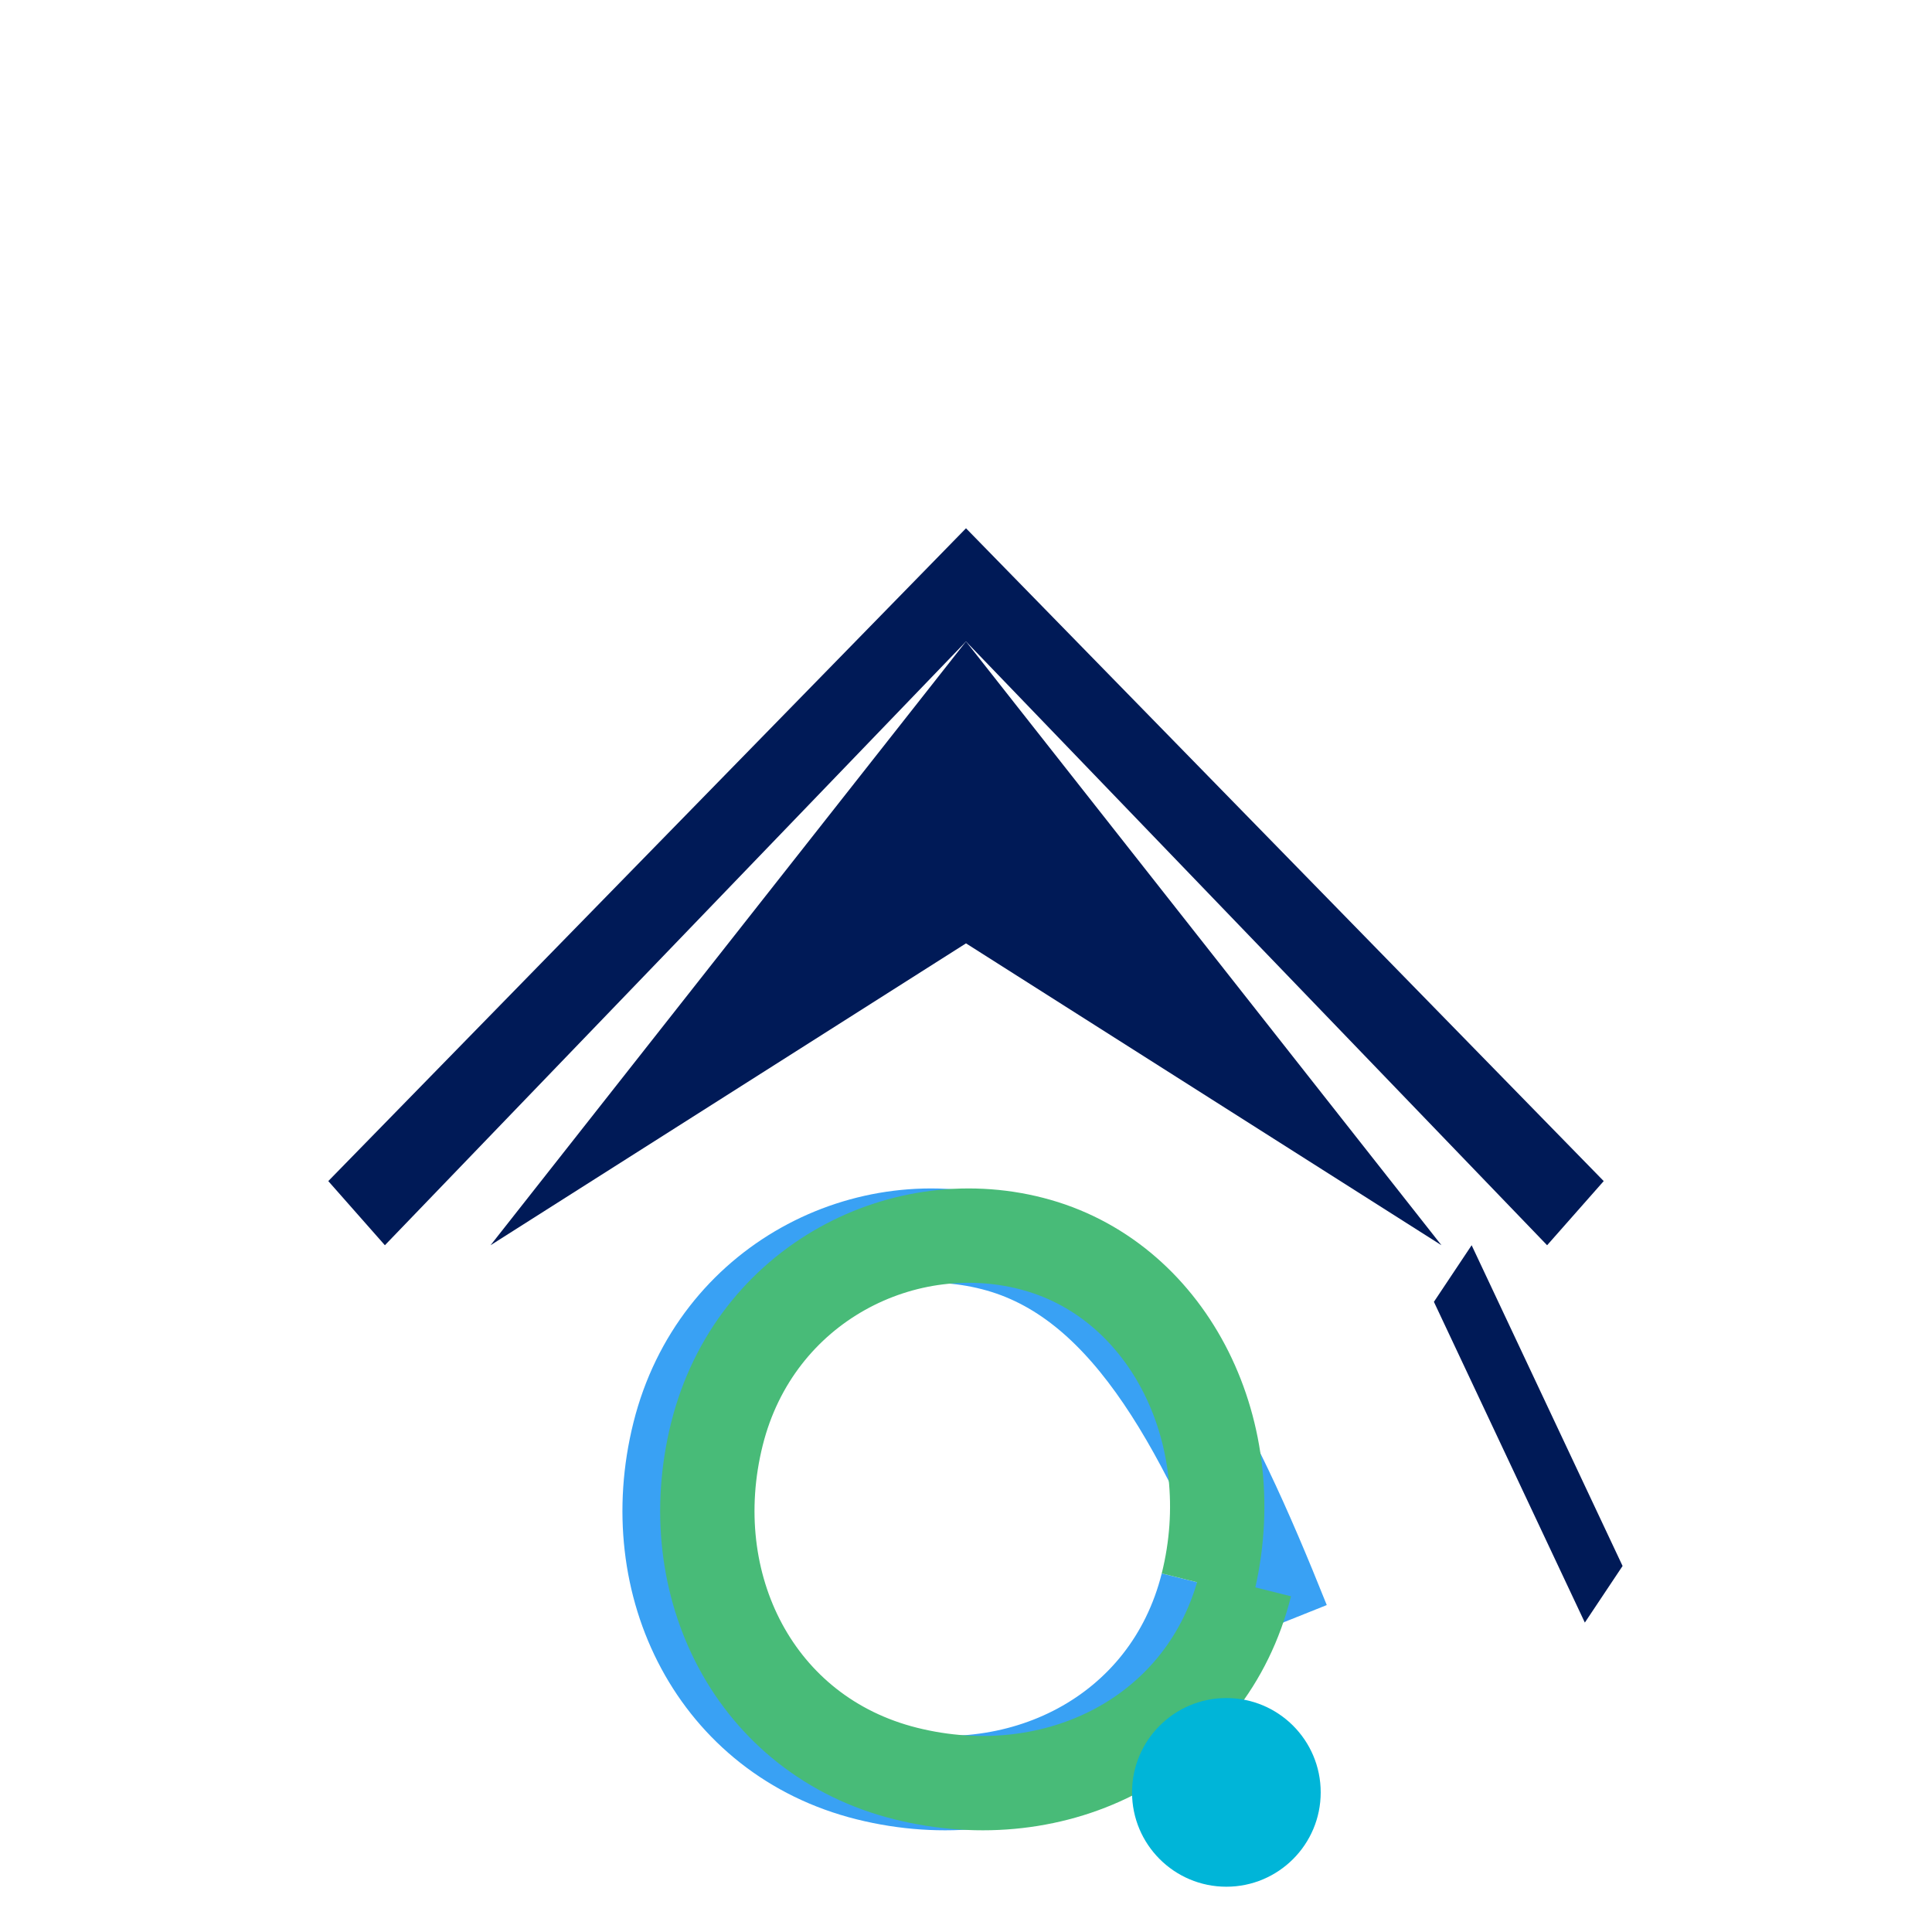
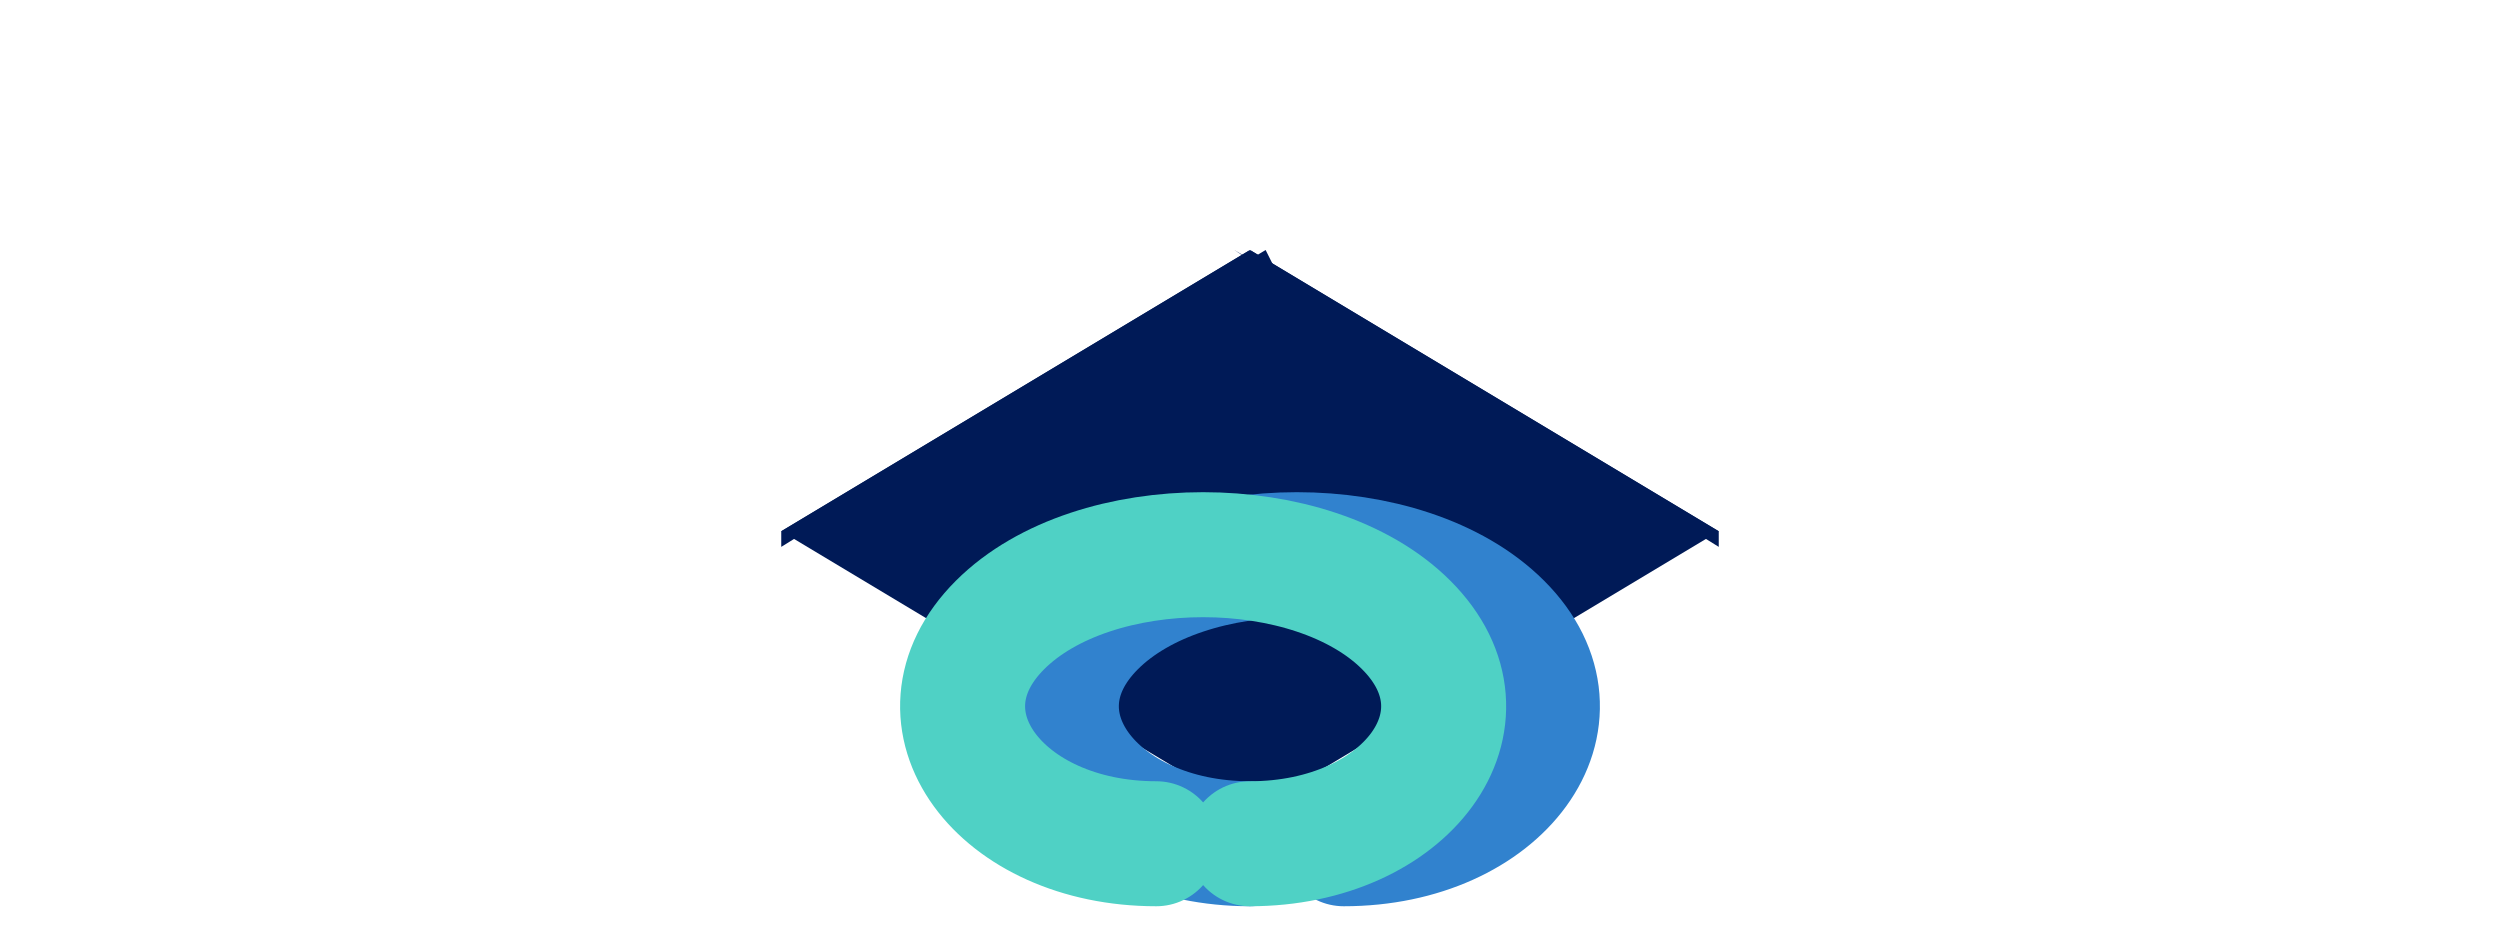
- <svg xmlns="http://www.w3.org/2000/svg" viewBox="0 0 512 512">
-   <path d="M382 330 L382 330 L256 250 L130 330 L130 330 L256 170 L382 330 Z" fill="#001a57" />
-   <path d="M425 313 L425 313 L410 330 L256 170 L102 330 L87 313 L256 140 L425 313 Z" fill="#001a57" />
-   <path d="M420 430 L430 415 L390 330 L380 345 L420 430 Z" fill="#001a57" />
-   <path d="M340 430 C320 380 300 340 265 330 C230 320 190 340 180 380 C170 420 190 460 230 470 C270 480 310 460 320 420" fill="none" stroke="#39A1F4" stroke-width="25" />
-   <path d="M320 420 C330 380 310 340 275 330 C240 320 200 340 190 380 C180 420 200 460 240 470 C280 480 320 460 330 420" fill="none" stroke="#48BB78" stroke-width="25" />
-   <circle cx="325" cy="475" r="25" fill="#00B5D8" />
+ <svg xmlns="http://www.w3.org/2000/svg" viewBox="0 0 800 300">
+   <path d="M400 80 L250 170 L400 260 L550 170 Z" fill="#001a57" />
+   <path d="M410 90 L405 80 L255 170 L400 260 L545 170 L395 80 Z" fill="#001a57" />
+   <path d="M400 80 L405 85 L550 175 L550 170 L400 80 Z" fill="#001a57" />
+   <path d="M400 80 L395 85 L250 175 L250 170 L400 80 Z" fill="#001a57" />
+   <path d="M400 94 L410 160 L390 160 Z" fill="#001a57" />
+   <circle cx="400" cy="175" r="10" fill="#001a57" />
+   <path d="M400 270 C350 270 320 230 350 200 C380 170 450 170 480 200 C510 230 480 270 430 270" stroke="#3182CE" stroke-width="40" fill="none" stroke-linecap="round" />
+   <path d="M400 270 C450 270 480 230 450 200 C420 170 350 170 320 200 C290 230 320 270 370 270" stroke="#4FD1C5" stroke-width="40" fill="none" stroke-linecap="round" />
+   <circle cx="400" cy="340" r="25" fill="#4FD1C5" />
</svg>
